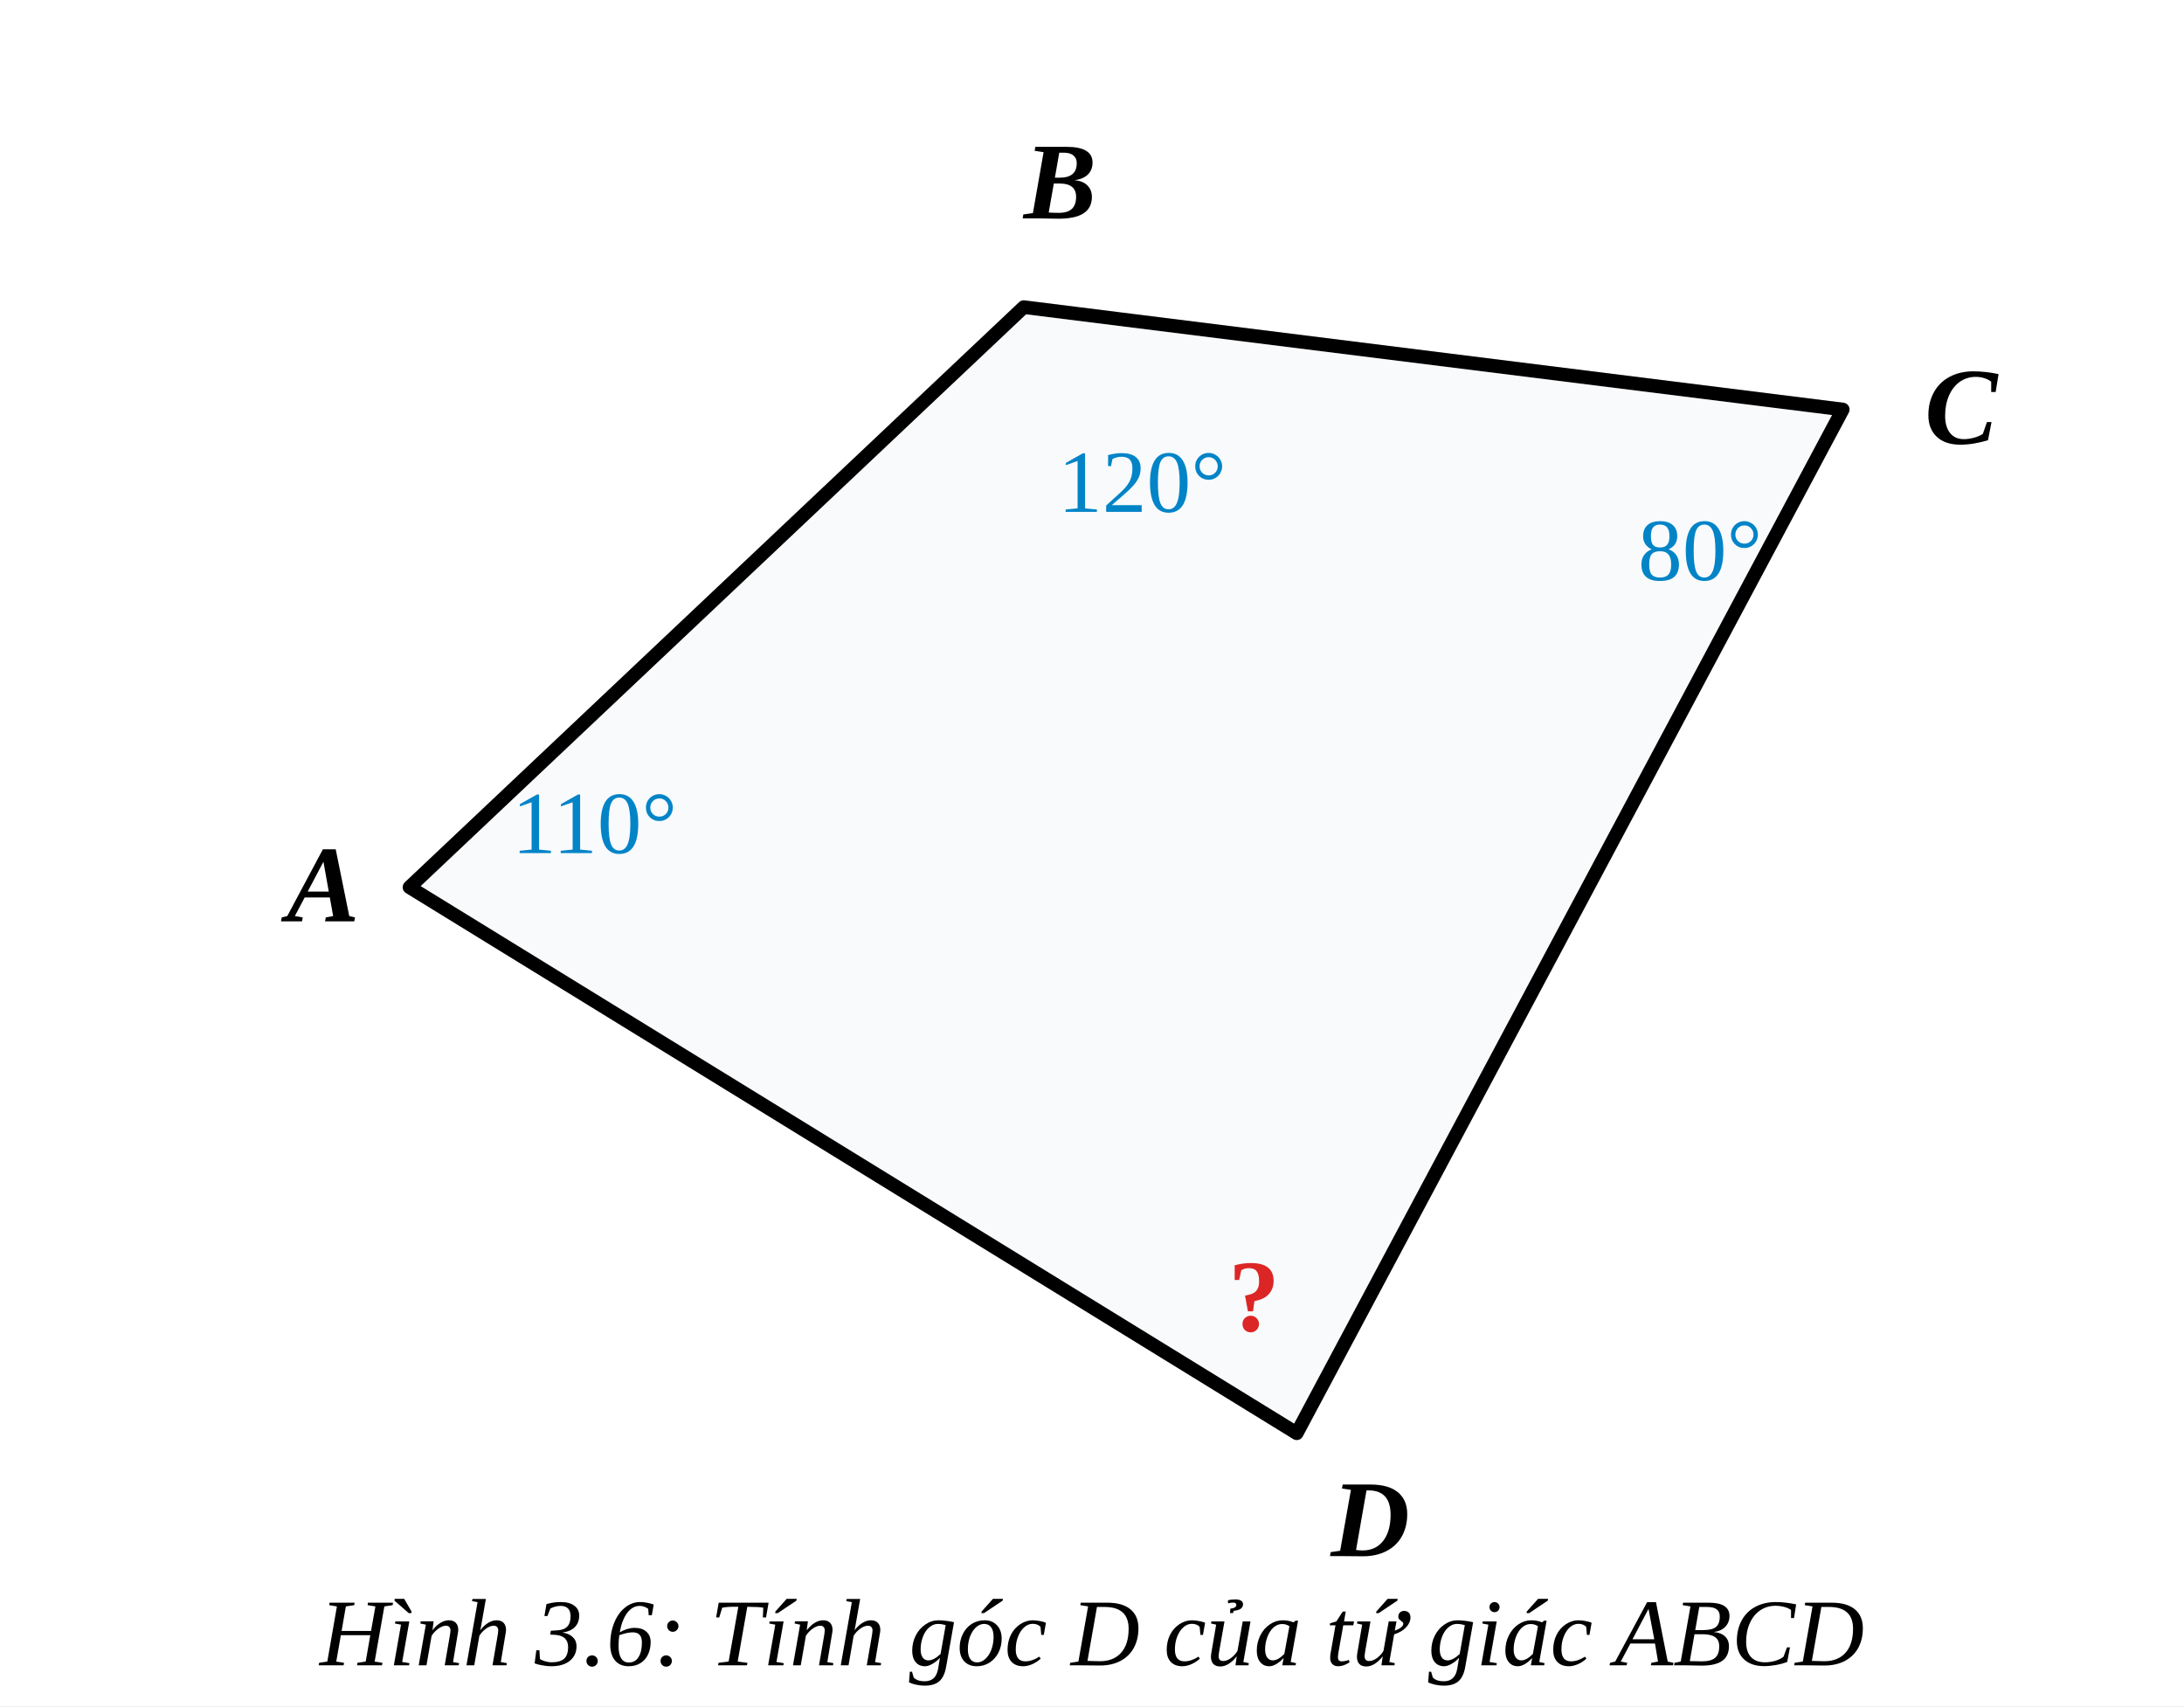
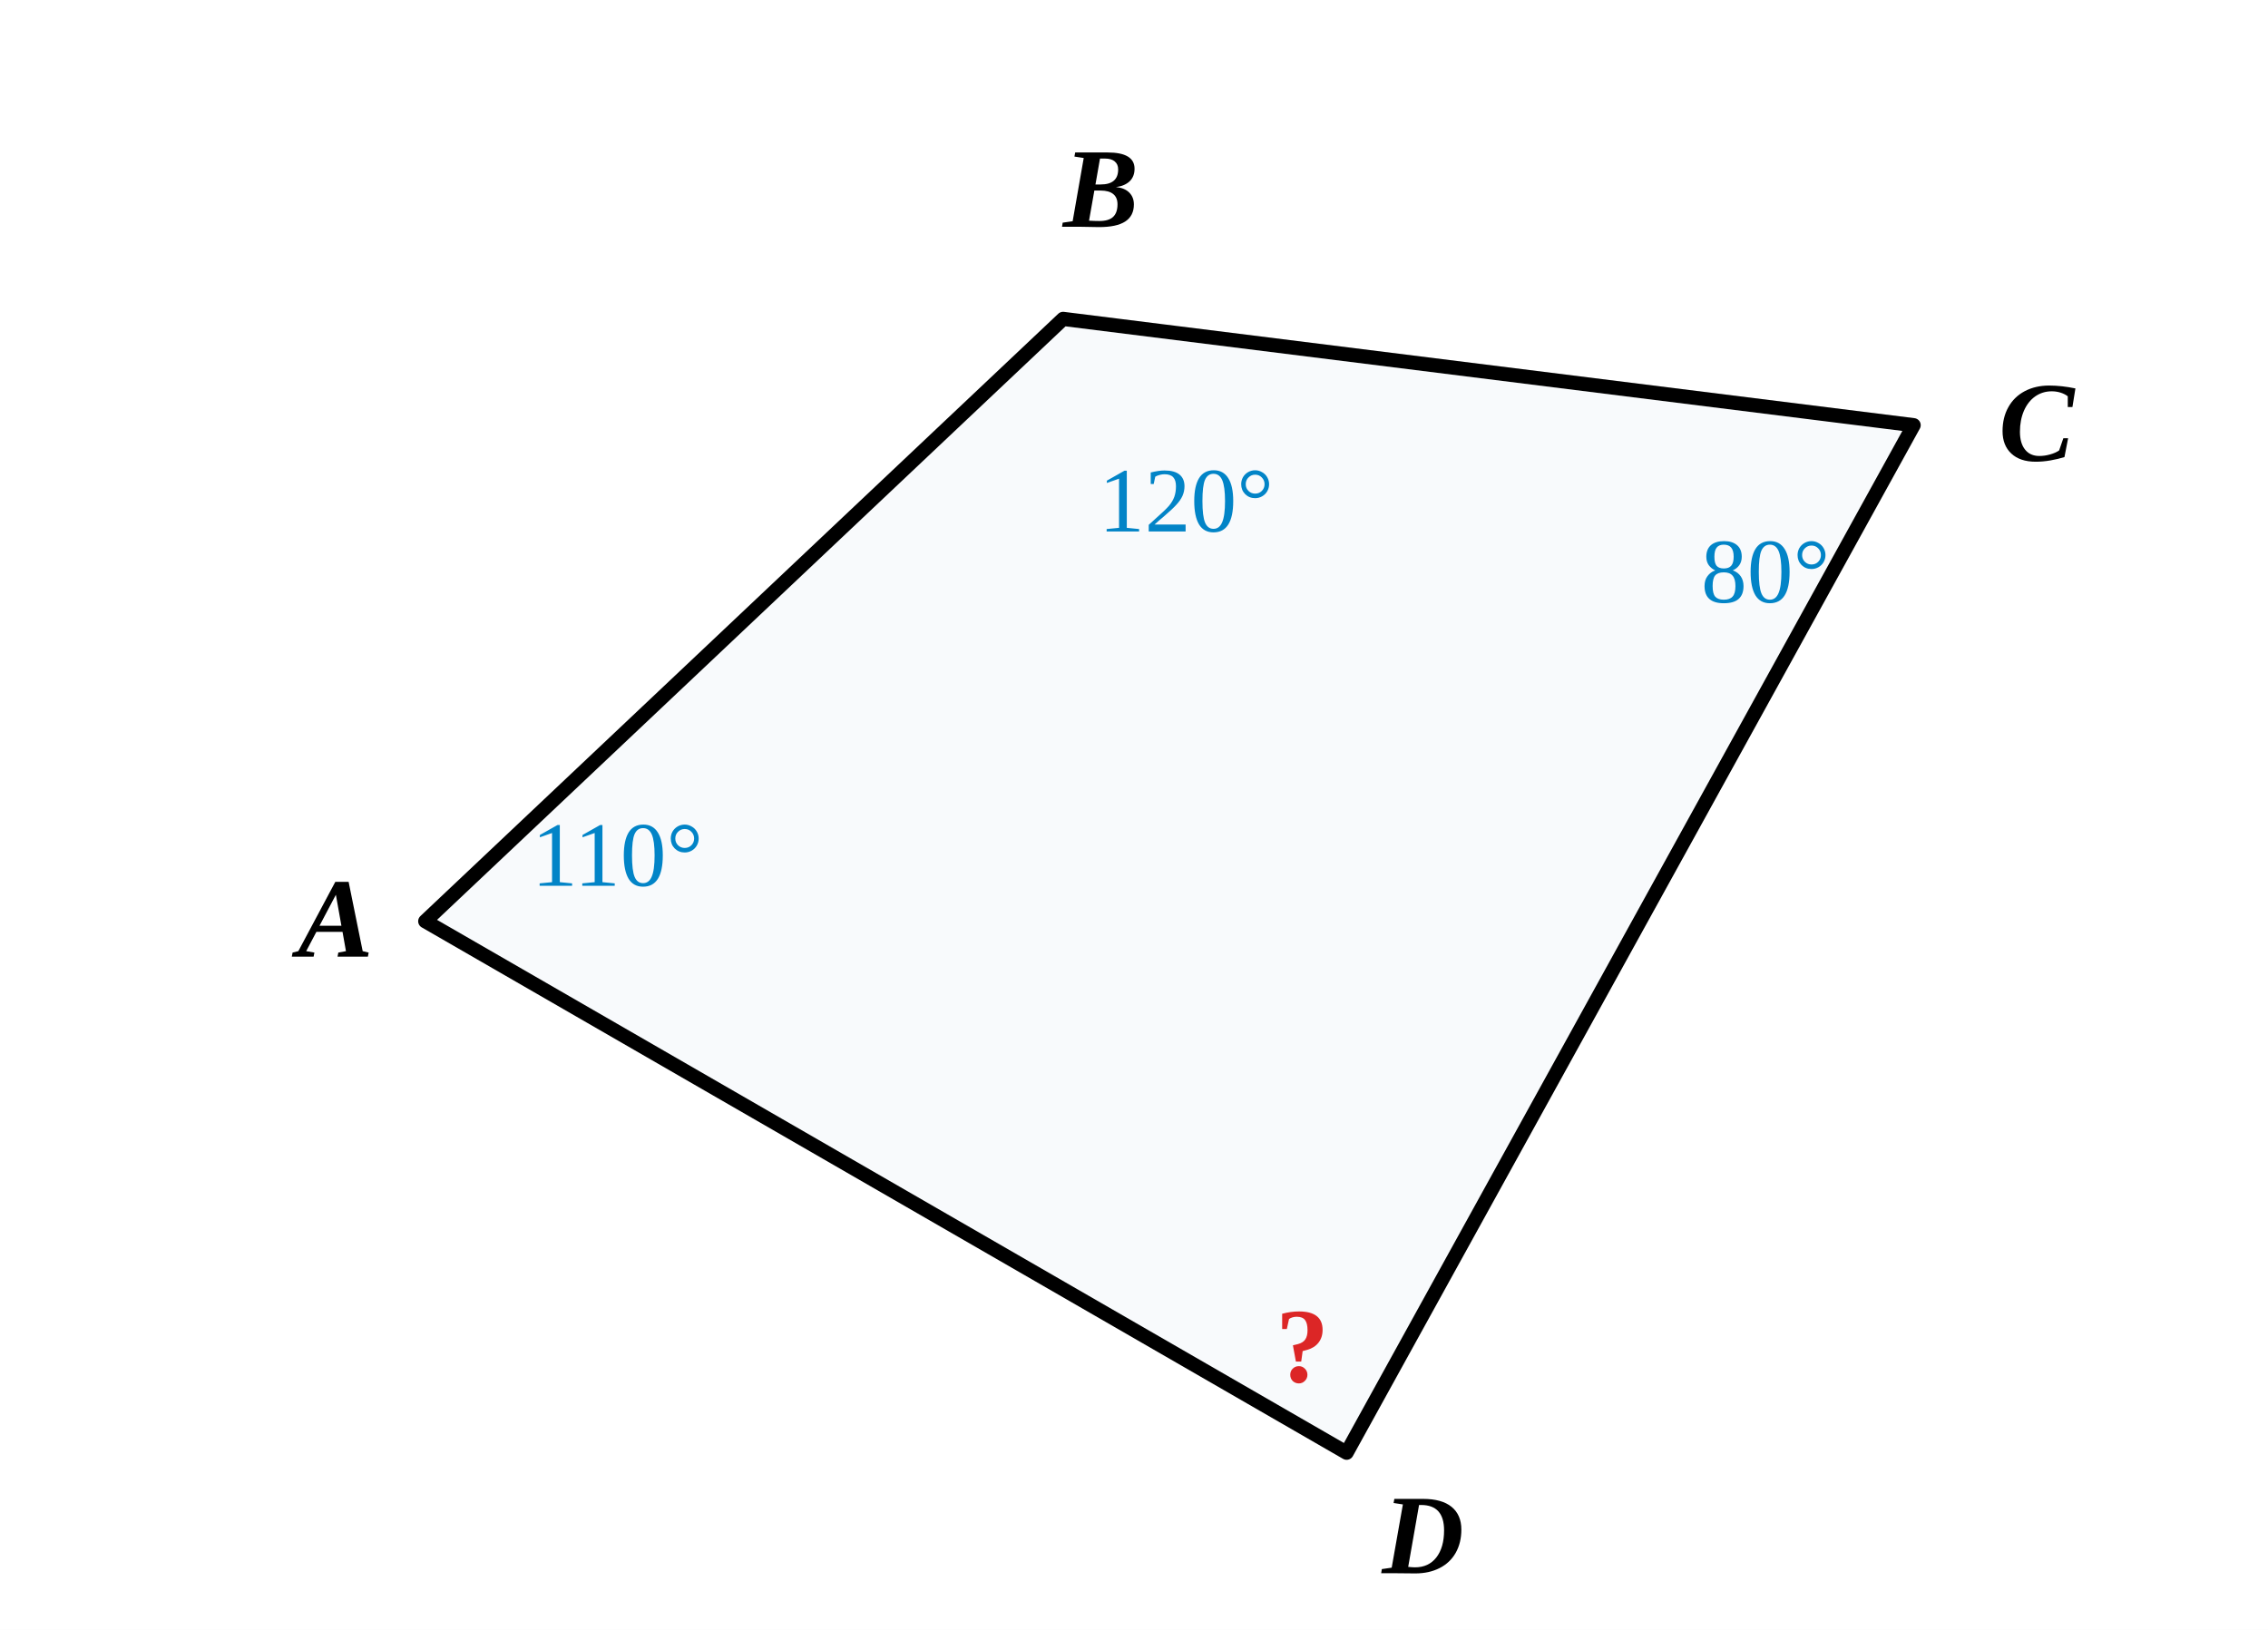
- <svg xmlns="http://www.w3.org/2000/svg" viewBox="0 0 320 250" width="320" height="250">
-   <rect width="320" height="250" fill="#ffffff" />
-   <polygon points="60,130 150,45 270,60 190,210" fill="#f8fafc" stroke="#000000" stroke-width="2" stroke-linejoin="round" />
+ <svg xmlns="http://www.w3.org/2000/svg" viewBox="0 0 320 230" width="320" height="230">
+   <rect width="320" height="230" fill="#ffffff" />
+   <polygon points="60,130 150,45 270,60 190,205" fill="#f8fafc" stroke="#000000" stroke-width="2" stroke-linejoin="round" />
  <text x="75" y="125" font-family="'Times New Roman', serif" font-size="13" fill="#0284c7">110°</text>
  <text x="155" y="75" font-family="'Times New Roman', serif" font-size="13" fill="#0284c7">120°</text>
  <text x="240" y="85" font-family="'Times New Roman', serif" font-size="13" fill="#0284c7">80°</text>
  <text x="180" y="195" font-family="'Times New Roman', serif" font-size="15" font-weight="bold" fill="#dc2626">?</text>
  <text x="42" y="135" font-family="'Times New Roman', serif" font-style="italic" font-size="16" font-weight="bold">A</text>
  <text x="150" y="32" font-family="'Times New Roman', serif" font-style="italic" font-size="16" font-weight="bold">B</text>
  <text x="282" y="65" font-family="'Times New Roman', serif" font-style="italic" font-size="16" font-weight="bold">C</text>
-   <text x="195" y="228" font-family="'Times New Roman', serif" font-style="italic" font-size="16" font-weight="bold">D</text>
-   <text x="160" y="244" text-anchor="middle" font-family="'Times New Roman', serif" font-style="italic" font-size="14">Hình 3.6: Tính góc D của tứ giác ABCD</text>
+   <text x="195" y="222" font-family="'Times New Roman', serif" font-style="italic" font-size="16" font-weight="bold">D</text>
</svg>
